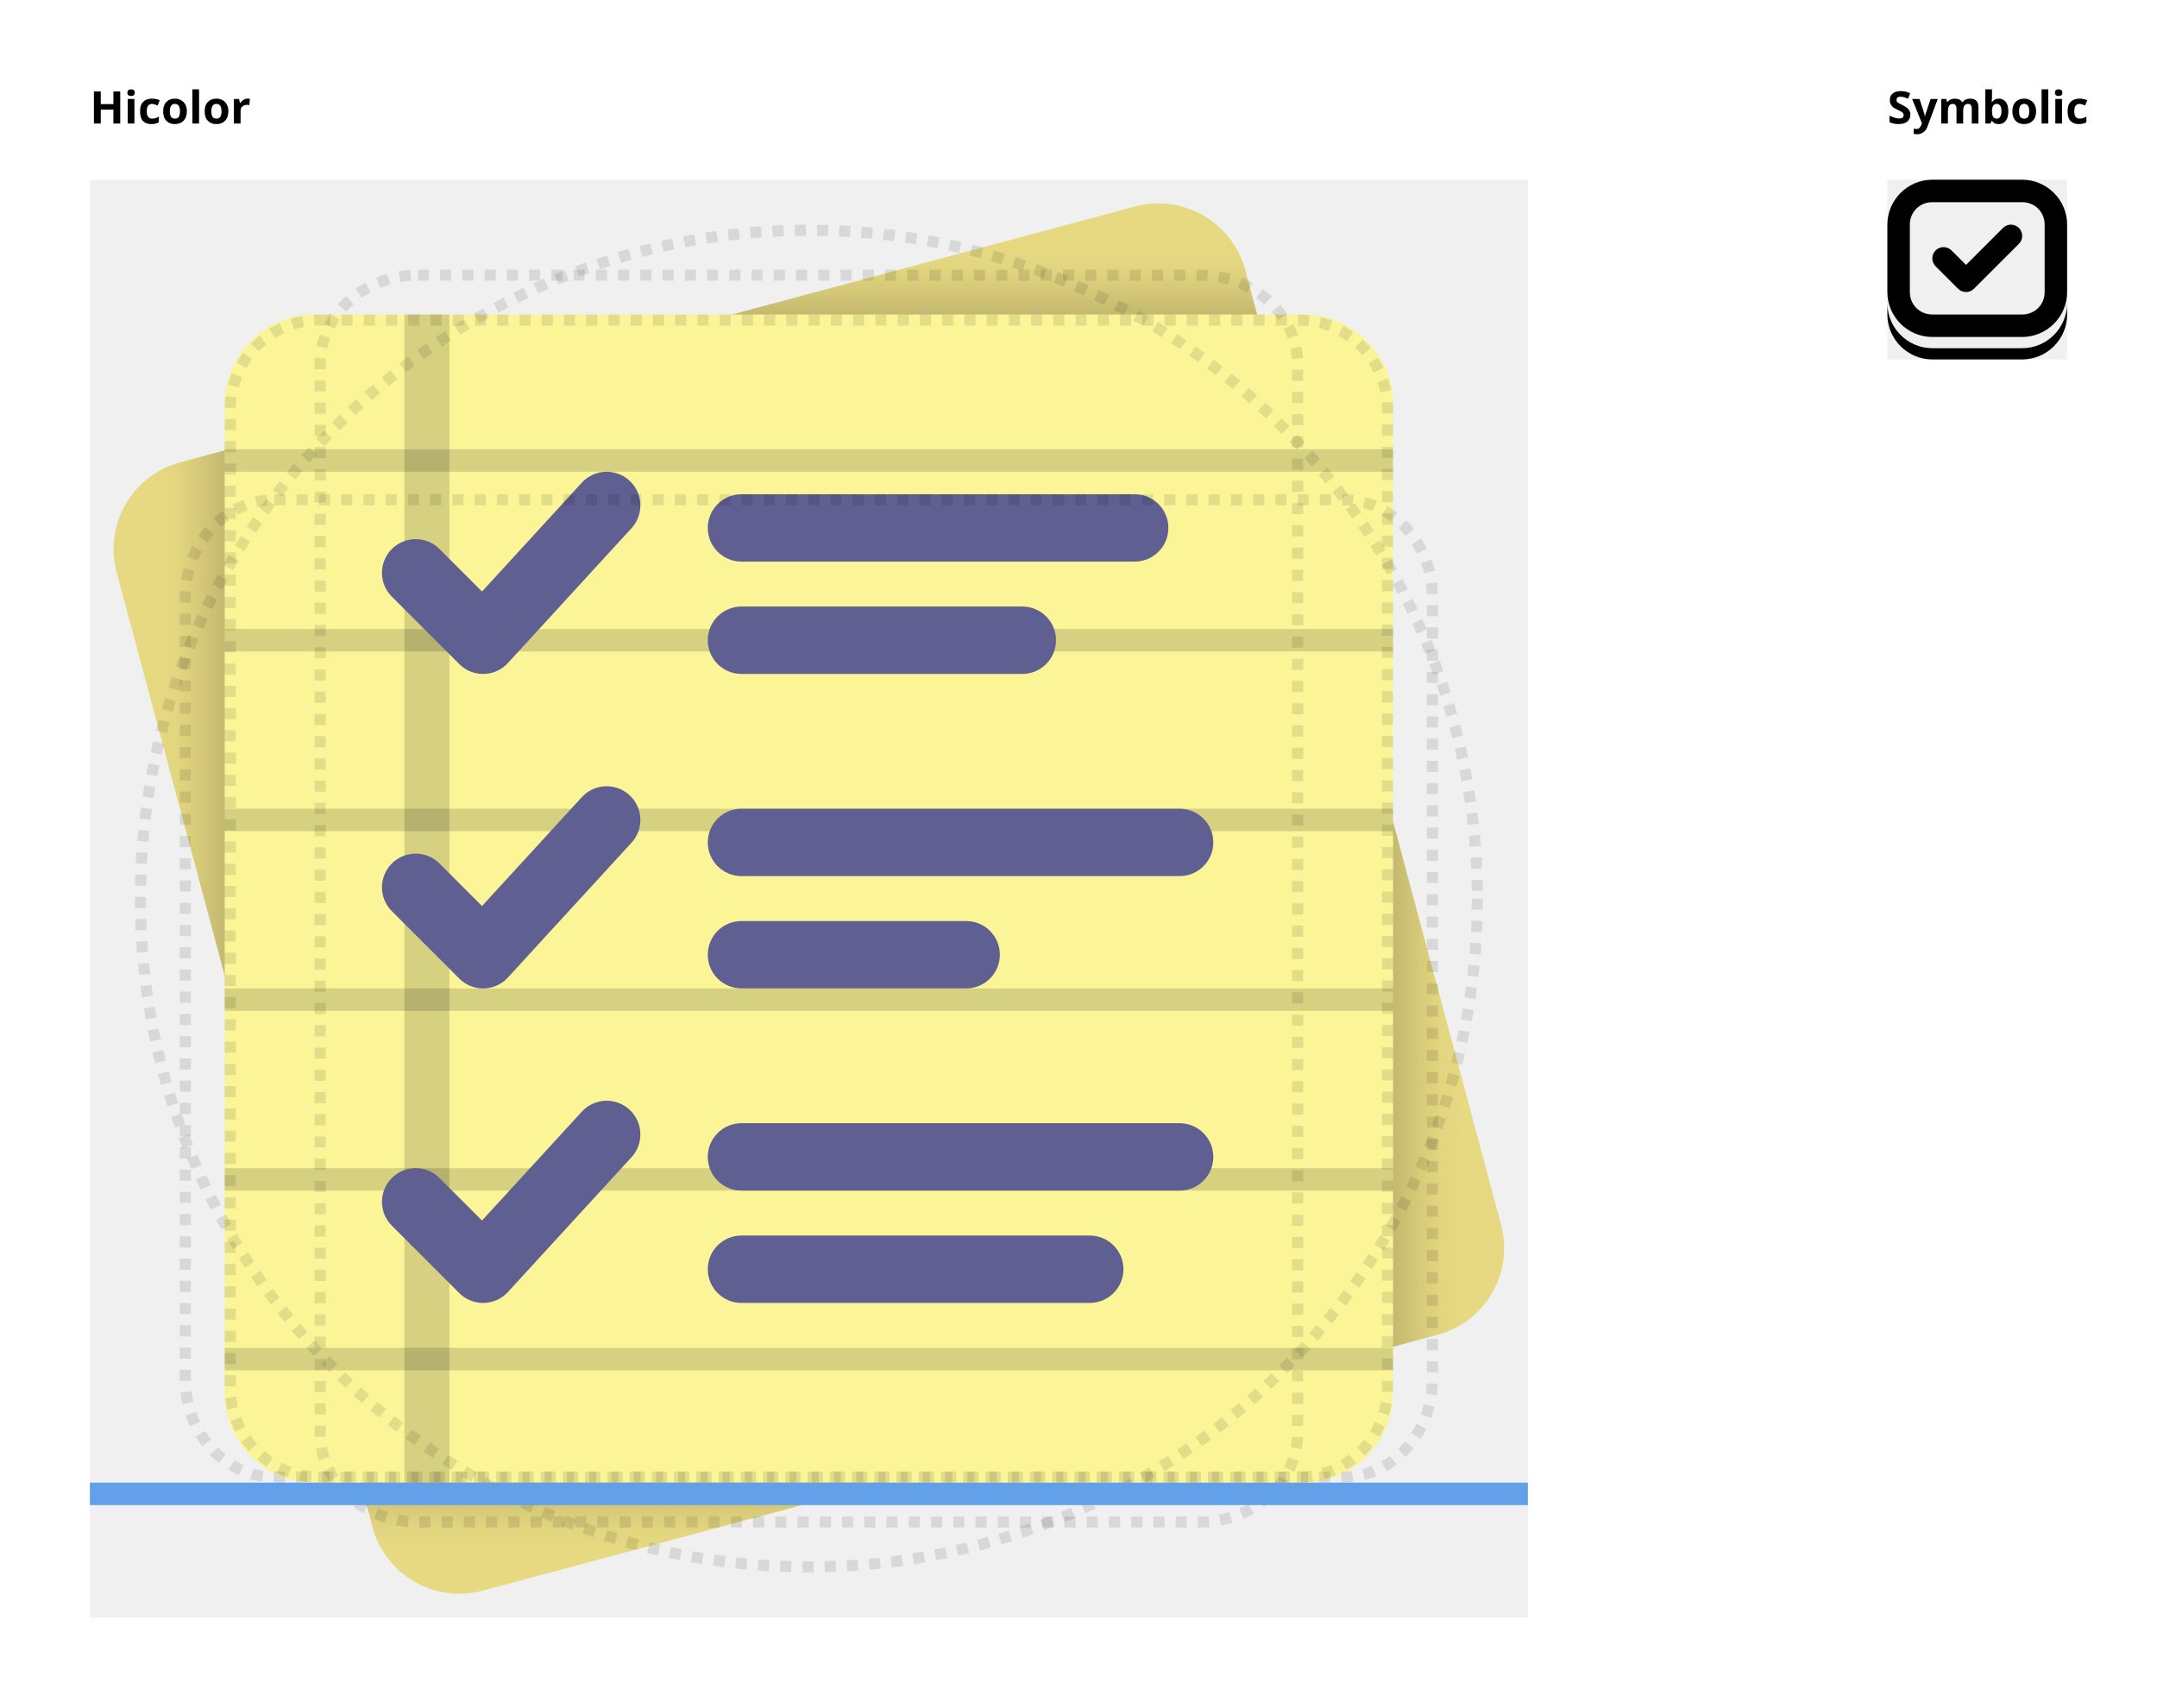
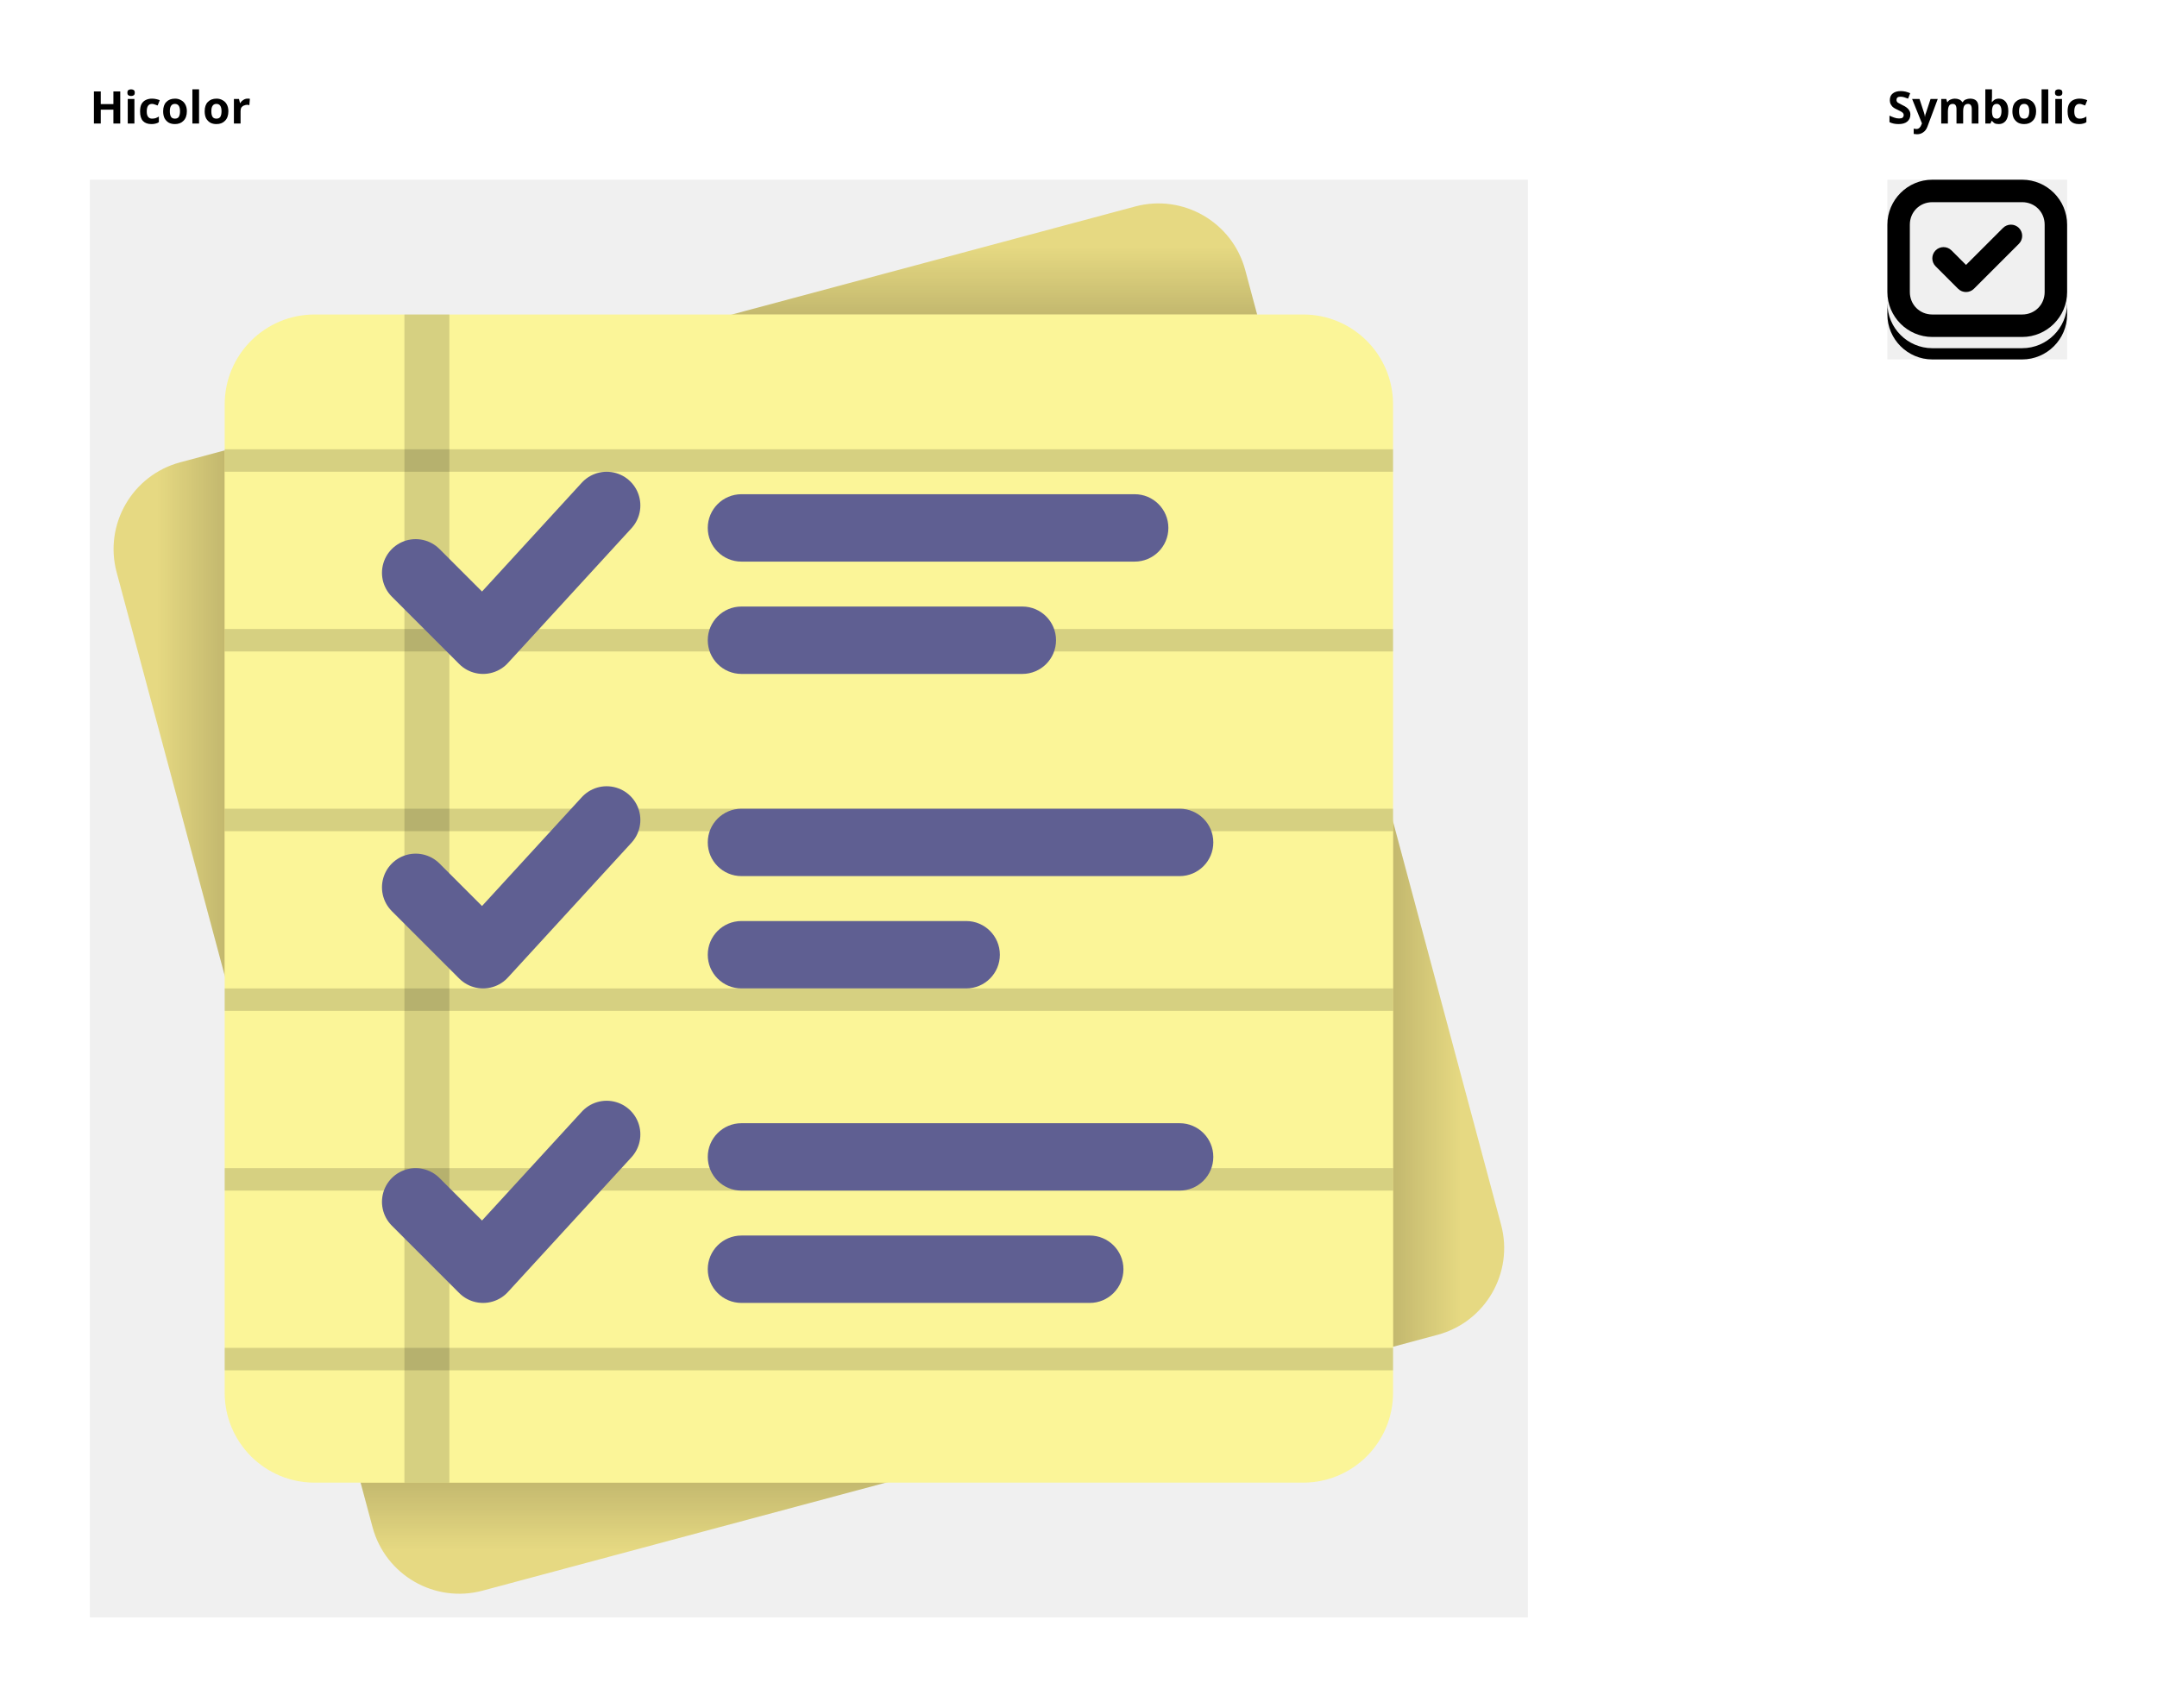
- <svg xmlns="http://www.w3.org/2000/svg" width="192" height="152" id="svg11300" version="1.0" style="display:inline;enable-background:new" viewBox="0 0 192 152">
+ <svg xmlns="http://www.w3.org/2000/svg" xmlns:xlink="http://www.w3.org/1999/xlink" width="192" height="152" id="svg11300" version="1.0" style="display:inline;enable-background:new" viewBox="0 0 192 152">
  <defs id="defs3">
-     <clipPath clipPathUnits="userSpaceOnUse" id="clipPath19267-3-8">
-       <rect style="fill:#f6f5f4;stroke-width:0.378;stroke-linecap:round;stroke-linejoin:round" id="rect19269-6-9" width="104" height="104" x="70.901" y="159.394" rx="8" ry="8" transform="rotate(15)" clip-path="none" />
-     </clipPath>
-     <filter style="color-interpolation-filters:sRGB" id="filter19261-7-6" x="-0.067" y="-0.067" width="1.134" height="1.134">
-       <feGaussianBlur stdDeviation="2.08" id="feGaussianBlur19263-5-4" />
-     </filter>
+     <linearGradient id="linearGradient38">
+       <stop style="stop-color:#000000;stop-opacity:0.154;" offset="0" id="stop38" />
+       <stop style="stop-color:#000000;stop-opacity:0;" offset="1" id="stop39" />
+     </linearGradient>
+     <linearGradient id="linearGradient36">
+       <stop style="stop-color:#000000;stop-opacity:0.147;" offset="0" id="stop36" />
+       <stop style="stop-color:#000000;stop-opacity:0;" offset="1" id="stop37" />
+     </linearGradient>
+     <linearGradient id="linearGradient34">
+       <stop style="stop-color:#000000;stop-opacity:0;" offset="0" id="stop35" />
+       <stop style="stop-color:#000000;stop-opacity:0.154;" offset="1" id="stop34" />
+     </linearGradient>
+     <linearGradient id="linearGradient32">
+       <stop style="stop-color:#000000;stop-opacity:0.153;" offset="0" id="stop32" />
+       <stop style="stop-color:#000000;stop-opacity:0;" offset="1" id="stop33" />
+     </linearGradient>
+     <linearGradient xlink:href="#linearGradient32" id="linearGradient33" x1="88" y1="184" x2="88" y2="178" gradientUnits="userSpaceOnUse" />
+     <linearGradient xlink:href="#linearGradient34" id="linearGradient35" x1="6" y1="212" x2="12" y2="212" gradientUnits="userSpaceOnUse" />
+     <linearGradient xlink:href="#linearGradient36" id="linearGradient37" x1="40" y1="288" x2="40" y2="294" gradientUnits="userSpaceOnUse" />
+     <linearGradient xlink:href="#linearGradient38" id="linearGradient39" x1="116" y1="260" x2="122" y2="260" gradientUnits="userSpaceOnUse" />
  </defs>
  <g id="layer1" style="display:inline" transform="translate(8,-156)">
    <g id="layer4" style="display:inline">
      <rect y="172" x="9.2651362e-08" height="128" width="128" id="hicolor" style="display:inline;overflow:visible;visibility:visible;fill:#f0f0f0;fill-opacity:0;fill-rule:nonzero;stroke:none;stroke-width:0.5;marker:none;enable-background:accumulate" />
      <rect style="display:inline;overflow:visible;visibility:visible;fill:#f0f0f0;fill-opacity:0;fill-rule:nonzero;stroke:none;stroke-width:0.5;marker:none;enable-background:accumulate" id="symbolic" width="16" height="16" x="160" y="172" />
    </g>
    <g id="layer2" style="display:inline">
      <g style="display:inline;fill:#000000;enable-background:new" transform="matrix(7.991171,0,0,8.003641,-167.7909,-4846.078)" id="g12027" />
      <rect style="display:inline;overflow:visible;visibility:visible;fill:#f0f0f0;fill-opacity:1;fill-rule:nonzero;stroke:none;stroke-width:0.5;marker:none;enable-background:accumulate" id="128" width="128" height="128" x="9.2651362e-08" y="172" />
      <g id="g883" style="fill:none;fill-opacity:0.251;stroke:#a579b3;stroke-opacity:1" transform="translate(-24,24)" />
      <g id="g900" style="fill:none;fill-opacity:0.251;stroke:#a579b3;stroke-opacity:1" transform="translate(-24,24)" />
      <rect y="172" x="160" height="16" width="16" id="16" style="display:inline;overflow:visible;visibility:visible;fill:#f0f0f0;fill-opacity:1;fill-rule:nonzero;stroke:none;stroke-width:0.5;marker:none;enable-background:accumulate" />
      <text xml:space="preserve" style="font-style:normal;font-variant:normal;font-weight:bold;font-stretch:normal;font-size:4px;line-height:125%;font-family:Cantarell;-inkscape-font-specification:'Cantarell, Bold';text-align:start;writing-mode:lr-tb;text-anchor:start;display:inline;fill:#000000;fill-opacity:1;stroke:none;stroke-width:0.333;enable-background:new" x="0" y="167" id="text863">
        <tspan style="font-size:4px;stroke-width:0.333" id="tspan861" x="0" y="167">Hicolor</tspan>
      </text>
      <text id="text867" y="167" x="160" style="font-style:normal;font-variant:normal;font-weight:bold;font-stretch:normal;font-size:4px;line-height:125%;font-family:Cantarell;-inkscape-font-specification:'Cantarell, Bold';text-align:start;writing-mode:lr-tb;text-anchor:start;display:inline;fill:#000000;fill-opacity:1;stroke:none;stroke-width:0.333;enable-background:new" xml:space="preserve">
        <tspan y="167" x="160" id="tspan865" style="font-size:4px;stroke-width:0.333">Symbolic</tspan>
      </text>
    </g>
    <g id="layer9" style="display:inline">
-       <g style="display:inline;stroke:#77767b;stroke-linecap:round;stroke-linejoin:round;enable-background:new" id="g37258" transform="translate(6.99999,-1.999995)" />
-       <g style="display:inline;stroke:#77767b;stroke-linecap:round;stroke-linejoin:round;enable-background:new" id="g37262" transform="translate(6.99999,36.00001)" />
-       <g id="g14">
+       <g id="g2">
+         <path style="color:#000000;fill:#000000;stroke-linecap:square;stroke-linejoin:round;-inkscape-stroke:none" d="m 164,172 c -2.199,0 -4,1.801 -4,4 v 6 c 0,2.199 1.801,4 4,4 h 8 c 2.199,0 4,-1.801 4,-4 v -6 c 0,-2.199 -1.801,-4 -4,-4 z m 0,2 h 8 c 1.125,0 2,0.875 2,2 v 6 c 0,1.125 -0.875,2 -2,2 h -8 c -1.125,0 -2,-0.875 -2,-2 v -6 c 0,-1.125 0.875,-2 2,-2 z" id="path62" />
+         <path style="color:#000000;fill:#000000;stroke-linecap:round;stroke-linejoin:round;-inkscape-stroke:none" d="m 171,176 a 1,1 0 0 0 -0.707,0.293 L 167,179.586 l -1.293,-1.293 a 1,1 0 0 0 -1.414,0 1,1 0 0 0 0,1.414 l 2,2 a 1,1 0 0 0 1.414,0 l 4,-4 a 1,1 0 0 0 0,-1.414 A 1,1 0 0 0 171,176 Z" id="path63" />
+         <path id="path64" style="color:#000000;fill:#000000;stroke-linecap:square;stroke-linejoin:round;-inkscape-stroke:none" d="m 160,183 v 1 c 0,2.199 1.801,4 4,4 h 8 c 2.199,0 4,-1.801 4,-4 v -1 c 0,2.199 -1.801,4 -4,4 h -8 c -2.199,0 -4,-1.801 -4,-4 z" />
+       </g>
+       <g id="g4">
        <rect style="display:inline;fill:#e6d982;fill-opacity:1;stroke-width:0.378;stroke-linecap:round;stroke-linejoin:round;enable-background:new" id="rect1" width="104" height="104" x="-51.262" y="-296.523" rx="8" ry="8" transform="matrix(0.9659258,-0.258819,-0.258819,-0.9659258,0,0)" />
-         <rect style="display:inline;fill:#000000;fill-opacity:0.13;stroke:#000000;stroke-width:4;stroke-linecap:round;stroke-linejoin:round;stroke-opacity:0.13;filter:url(#filter19261-7-6);enable-background:new" id="rect2" width="104" height="104" x="12" y="184" rx="8" ry="8" clip-path="url(#clipPath19267-3-8)" transform="matrix(1,0,0,-1,0,472.0005)" />
+         <g id="g39" style="display:inline;enable-background:new">
+           <path d="m 116,229.152 v 46.748 l 3.959,-1.061 c 4.281,-1.147 6.805,-5.516 5.658,-9.797 z" style="display:inline;fill:url(#linearGradient39);stroke-width:0.378;stroke-linecap:round;stroke-linejoin:round;enable-background:new" id="path32" />
+           <path d="M 70.848,288 H 24.1 l 1.061,3.959 c 1.147,4.281 5.516,6.805 9.797,5.658 z" style="display:inline;fill:url(#linearGradient37);stroke-width:0.378;stroke-linecap:round;stroke-linejoin:round;enable-background:new" id="path31" />
+           <path d="m 12,242.848 v -46.748 l -3.959,1.061 c -4.281,1.147 -6.805,5.516 -5.658,9.797 z" style="display:inline;fill:url(#linearGradient35);stroke-width:0.378;stroke-linecap:round;stroke-linejoin:round;enable-background:new" id="path28" />
+           <path d="m 94.645,174.121 c -0.531,0.032 -1.066,0.12 -1.602,0.264 L 57.156,184 h 46.744 l -1.061,-3.959 c -1.004,-3.746 -4.475,-6.147 -8.195,-5.92 z" style="display:inline;fill:url(#linearGradient33);stroke-width:0.378;stroke-linecap:round;stroke-linejoin:round;enable-background:new" id="path27" />
+         </g>
        <rect style="display:inline;fill:#fbf598;fill-opacity:1;stroke-width:0.378;stroke-linecap:round;stroke-linejoin:round;enable-background:new" id="rect3" width="104" height="104" x="12" y="184" rx="8" ry="8" />
-         <rect style="fill:#000000;fill-opacity:0.15;stroke:none;stroke-width:2;stroke-linecap:square;stroke-linejoin:round;stroke-opacity:1" id="rect4" width="104" height="2" x="12" y="196" />
-         <rect style="fill:#000000;fill-opacity:0.15;stroke:none;stroke-width:2;stroke-linecap:square;stroke-linejoin:round;stroke-opacity:1" id="rect6" width="104" height="2" x="12" y="212" />
-         <rect style="fill:#000000;fill-opacity:0.15;stroke:none;stroke-width:2;stroke-linecap:square;stroke-linejoin:round;stroke-opacity:1" id="rect7" width="104" height="2" x="12" y="228" />
-         <rect style="fill:#000000;fill-opacity:0.15;stroke:none;stroke-width:2;stroke-linecap:square;stroke-linejoin:round;stroke-opacity:1" id="rect8" width="104" height="2" x="12" y="244" />
-         <rect style="fill:#000000;fill-opacity:0.15;stroke:none;stroke-width:2;stroke-linecap:square;stroke-linejoin:round;stroke-opacity:1" id="rect9" width="104" height="2" x="12" y="260" />
-         <rect style="fill:#000000;fill-opacity:0.15;stroke:none;stroke-width:2;stroke-linecap:square;stroke-linejoin:round;stroke-opacity:1" id="rect10" width="104" height="2" x="12" y="276" />
-         <rect style="fill:#000000;fill-opacity:0.15;stroke:none;stroke-width:2;stroke-linecap:square;stroke-linejoin:round;stroke-opacity:1" id="rect14" width="104" height="4" x="184" y="-32" transform="rotate(90)" />
+         <g id="g1" style="display:inline;enable-background:new">
+           <rect style="display:inline;fill:#000000;fill-opacity:0.15;stroke:none;stroke-width:2;stroke-linecap:square;stroke-linejoin:round;stroke-opacity:1" id="rect4" width="104" height="2" x="12" y="196" />
+           <rect style="display:inline;fill:#000000;fill-opacity:0.15;stroke:none;stroke-width:2;stroke-linecap:square;stroke-linejoin:round;stroke-opacity:1" id="rect6" width="104" height="2" x="12" y="212" />
+           <rect style="display:inline;fill:#000000;fill-opacity:0.15;stroke:none;stroke-width:2;stroke-linecap:square;stroke-linejoin:round;stroke-opacity:1" id="rect7" width="104" height="2" x="12" y="228" />
+           <rect style="display:inline;fill:#000000;fill-opacity:0.15;stroke:none;stroke-width:2;stroke-linecap:square;stroke-linejoin:round;stroke-opacity:1" id="rect8" width="104" height="2" x="12" y="244" />
+           <rect style="display:inline;fill:#000000;fill-opacity:0.15;stroke:none;stroke-width:2;stroke-linecap:square;stroke-linejoin:round;stroke-opacity:1" id="rect9" width="104" height="2" x="12" y="260" />
+           <rect style="display:inline;fill:#000000;fill-opacity:0.15;stroke:none;stroke-width:2;stroke-linecap:square;stroke-linejoin:round;stroke-opacity:1" id="rect10" width="104" height="2" x="12" y="276" />
+           <rect style="display:inline;fill:#000000;fill-opacity:0.15;stroke:none;stroke-width:2;stroke-linecap:square;stroke-linejoin:round;stroke-opacity:1" id="rect14" width="104" height="4" x="184" y="-32" transform="rotate(90)" />
+         </g>
+         <g id="g3" style="display:inline;enable-background:new">
+           <path style="display:inline;fill:none;stroke:#5f5f92;stroke-width:6;stroke-linecap:round;stroke-linejoin:round;stroke-miterlimit:4;stroke-dasharray:none;stroke-opacity:1;enable-background:new" d="m 29,207 6,6 11,-12" id="path21" />
+           <rect style="display:inline;fill:#5f5f92;fill-opacity:1;stroke:none;stroke-width:8;stroke-linecap:square;stroke-linejoin:round;stroke-opacity:1;enable-background:new" id="rect24" width="41" height="6" x="55" y="200" rx="3" ry="3" />
+           <rect style="display:inline;fill:#5f5f92;fill-opacity:1;stroke:none;stroke-width:8;stroke-linecap:square;stroke-linejoin:round;stroke-opacity:1;enable-background:new" id="rect25" width="31" height="6" x="55" y="210" rx="3" ry="3" />
+           <path style="display:inline;fill:none;stroke:#5f5f92;stroke-width:6;stroke-linecap:round;stroke-linejoin:round;stroke-miterlimit:4;stroke-dasharray:none;stroke-opacity:1;enable-background:new" d="m 29,235 6,6 11,-12" id="path29" />
+           <rect style="display:inline;fill:#5f5f92;fill-opacity:1;stroke:none;stroke-width:8;stroke-linecap:square;stroke-linejoin:round;stroke-opacity:1;enable-background:new" id="rect29" width="45" height="6" x="55" y="228" rx="3" ry="3" />
+           <rect style="display:inline;fill:#5f5f92;fill-opacity:1;stroke:none;stroke-width:8;stroke-linecap:square;stroke-linejoin:round;stroke-opacity:1;enable-background:new" id="rect30" width="26" height="6" x="55" y="238" rx="3" ry="3" />
+           <path style="display:inline;fill:none;stroke:#5f5f92;stroke-width:6;stroke-linecap:round;stroke-linejoin:round;stroke-miterlimit:4;stroke-dasharray:none;stroke-opacity:1;enable-background:new" d="m 29,263 6,6 11,-12" id="path30" />
+           <rect style="display:inline;fill:#5f5f92;fill-opacity:1;stroke:none;stroke-width:8;stroke-linecap:square;stroke-linejoin:round;stroke-opacity:1;enable-background:new" id="rect35" width="45" height="6" x="55" y="256" rx="3" ry="3" />
+           <rect style="display:inline;fill:#5f5f92;fill-opacity:1;stroke:none;stroke-width:8;stroke-linecap:square;stroke-linejoin:round;stroke-opacity:1;enable-background:new" id="rect36" width="37" height="6" x="55" y="266" rx="3" ry="3" />
+         </g>
      </g>
-       <path style="display:inline;fill:none;stroke:#5f5f92;stroke-width:6;stroke-linecap:round;stroke-linejoin:round;stroke-miterlimit:4;stroke-dasharray:none;stroke-opacity:1;enable-background:new" d="m 29,207 6,6 11,-12" id="path21" />
-       <rect style="display:inline;fill:#5f5f92;fill-opacity:1;stroke:none;stroke-width:8;stroke-linecap:square;stroke-linejoin:round;stroke-opacity:1;enable-background:new" id="rect24" width="41" height="6" x="55" y="200" rx="3" ry="3" />
-       <rect style="display:inline;fill:#5f5f92;fill-opacity:1;stroke:none;stroke-width:8;stroke-linecap:square;stroke-linejoin:round;stroke-opacity:1;enable-background:new" id="rect25" width="31" height="6" x="55" y="210" rx="3" ry="3" />
-       <path style="display:inline;fill:none;stroke:#5f5f92;stroke-width:6;stroke-linecap:round;stroke-linejoin:round;stroke-miterlimit:4;stroke-dasharray:none;stroke-opacity:1;enable-background:new" d="m 29,235 6,6 11,-12" id="path29" />
-       <rect style="display:inline;fill:#5f5f92;fill-opacity:1;stroke:none;stroke-width:8;stroke-linecap:square;stroke-linejoin:round;stroke-opacity:1;enable-background:new" id="rect29" width="45" height="6" x="55" y="228" rx="3" ry="3" />
-       <rect style="display:inline;fill:#5f5f92;fill-opacity:1;stroke:none;stroke-width:8;stroke-linecap:square;stroke-linejoin:round;stroke-opacity:1;enable-background:new" id="rect30" width="26" height="6" x="55" y="238" rx="3" ry="3" />
-       <path style="display:inline;fill:none;stroke:#5f5f92;stroke-width:6;stroke-linecap:round;stroke-linejoin:round;stroke-miterlimit:4;stroke-dasharray:none;stroke-opacity:1;enable-background:new" d="m 29,263 6,6 11,-12" id="path30" />
-       <rect style="display:inline;fill:#5f5f92;fill-opacity:1;stroke:none;stroke-width:8;stroke-linecap:square;stroke-linejoin:round;stroke-opacity:1;enable-background:new" id="rect35" width="45" height="6" x="55" y="256" rx="3" ry="3" />
-       <rect style="display:inline;fill:#5f5f92;fill-opacity:1;stroke:none;stroke-width:8;stroke-linecap:square;stroke-linejoin:round;stroke-opacity:1;enable-background:new" id="rect36" width="37" height="6" x="55" y="266" rx="3" ry="3" />
-       <path style="color:#000000;fill:#000000;stroke-linecap:square;stroke-linejoin:round;-inkscape-stroke:none" d="m 164,172 c -2.199,0 -4,1.801 -4,4 v 6 c 0,2.199 1.801,4 4,4 h 8 c 2.199,0 4,-1.801 4,-4 v -6 c 0,-2.199 -1.801,-4 -4,-4 z m 0,2 h 8 c 1.125,0 2,0.875 2,2 v 6 c 0,1.125 -0.875,2 -2,2 h -8 c -1.125,0 -2,-0.875 -2,-2 v -6 c 0,-1.125 0.875,-2 2,-2 z" id="path62" />
-       <path style="color:#000000;fill:#000000;stroke-linecap:round;stroke-linejoin:round;-inkscape-stroke:none" d="m 171,176 a 1,1 0 0 0 -0.707,0.293 L 167,179.586 l -1.293,-1.293 a 1,1 0 0 0 -1.414,0 1,1 0 0 0 0,1.414 l 2,2 a 1,1 0 0 0 1.414,0 l 4,-4 a 1,1 0 0 0 0,-1.414 A 1,1 0 0 0 171,176 Z" id="path63" />
-       <path id="path64" style="color:#000000;fill:#000000;stroke-linecap:square;stroke-linejoin:round;-inkscape-stroke:none" d="m 160,183 v 1 c 0,2.199 1.801,4 4,4 h 8 c 2.199,0 4,-1.801 4,-4 v -1 c 0,2.199 -1.801,4 -4,4 h -8 c -2.199,0 -4,-1.801 -4,-4 z" />
    </g>
-     <g id="layer3" style="display:inline">
+     <g id="layer3" style="display:none">
      <circle cx="64" cy="236" r="59.504" id="circle2892" style="display:inline;opacity:0.1;vector-effect:none;fill:none;fill-opacity:1;stroke:#000000;stroke-width:0.99;stroke-linecap:butt;stroke-linejoin:miter;stroke-miterlimit:4;stroke-dasharray:0.99, 0.99;stroke-dashoffset:0;stroke-opacity:1;marker:none;marker-start:none;marker-mid:none;marker-end:none;paint-order:normal;enable-background:new" />
      <rect ry="7.929" rx="8.701" y="180.495" x="20.495" height="111.01" width="87.01" id="rect2894" style="display:inline;opacity:0.1;vector-effect:none;fill:none;fill-opacity:1;stroke:#000000;stroke-width:0.99;stroke-linecap:butt;stroke-linejoin:miter;stroke-miterlimit:4;stroke-dasharray:0.99, 0.99;stroke-dashoffset:0;stroke-opacity:1;marker:none;marker-start:none;marker-mid:none;marker-end:none;paint-order:normal;enable-background:new" />
      <rect ry="7.924" rx="7.924" y="184.495" x="12.495" height="103.01" width="103.01" id="rect2896" style="display:inline;opacity:0.1;vector-effect:none;fill:none;fill-opacity:1;stroke:#000000;stroke-width:0.99;stroke-linecap:butt;stroke-linejoin:miter;stroke-miterlimit:4;stroke-dasharray:0.99, 0.99;stroke-dashoffset:0;stroke-opacity:1;marker:none;marker-start:none;marker-mid:none;marker-end:none;paint-order:normal;enable-background:new" />
      <rect ry="8.701" rx="7.929" y="200.495" x="8.495" height="87.01" width="111.01" id="rect2898" style="display:inline;opacity:0.1;vector-effect:none;fill:none;fill-opacity:1;stroke:#000000;stroke-width:0.99;stroke-linecap:butt;stroke-linejoin:miter;stroke-miterlimit:4;stroke-dasharray:0.99, 0.99;stroke-dashoffset:0;stroke-opacity:1;marker:none;marker-start:none;marker-mid:none;marker-end:none;paint-order:normal;enable-background:new" />
      <path id="path2900" d="M 2.6203015e-5,289 H 128" style="display:inline;fill:none;stroke:#62a0ea;stroke-width:2;stroke-linecap:butt;stroke-linejoin:miter;stroke-miterlimit:4;stroke-dasharray:none;stroke-opacity:1;enable-background:new" />
    </g>
  </g>
</svg>
